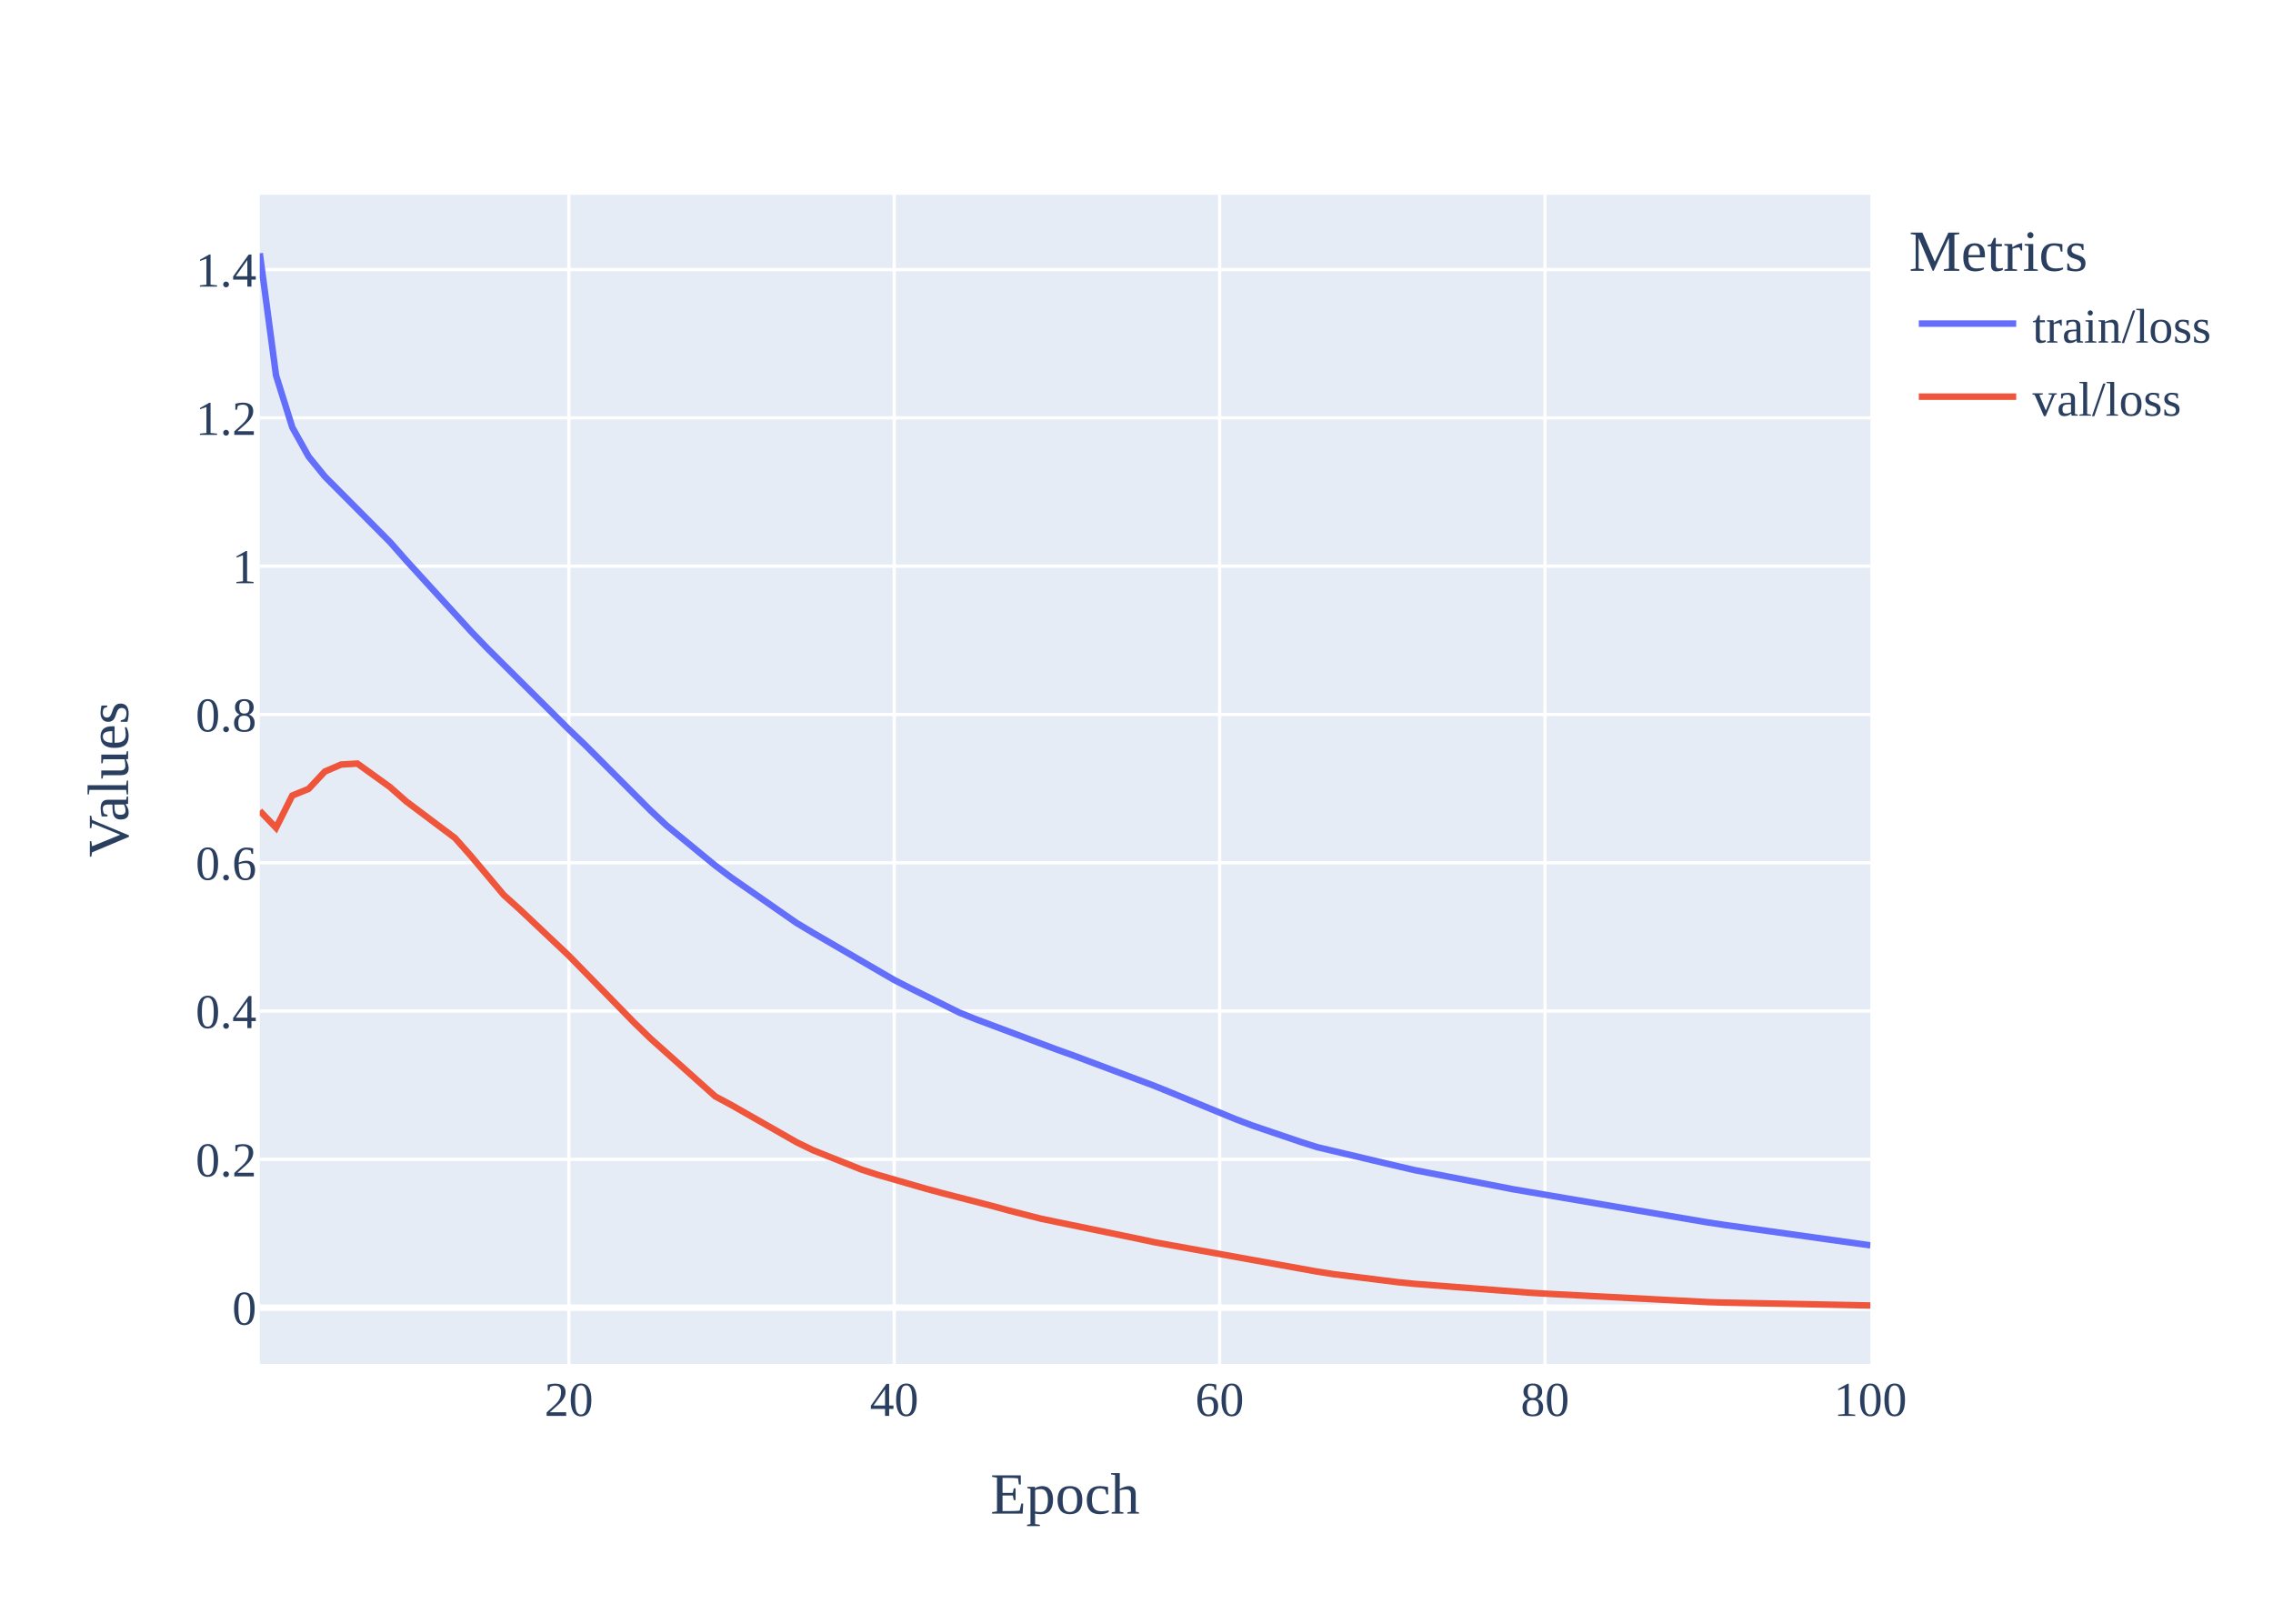
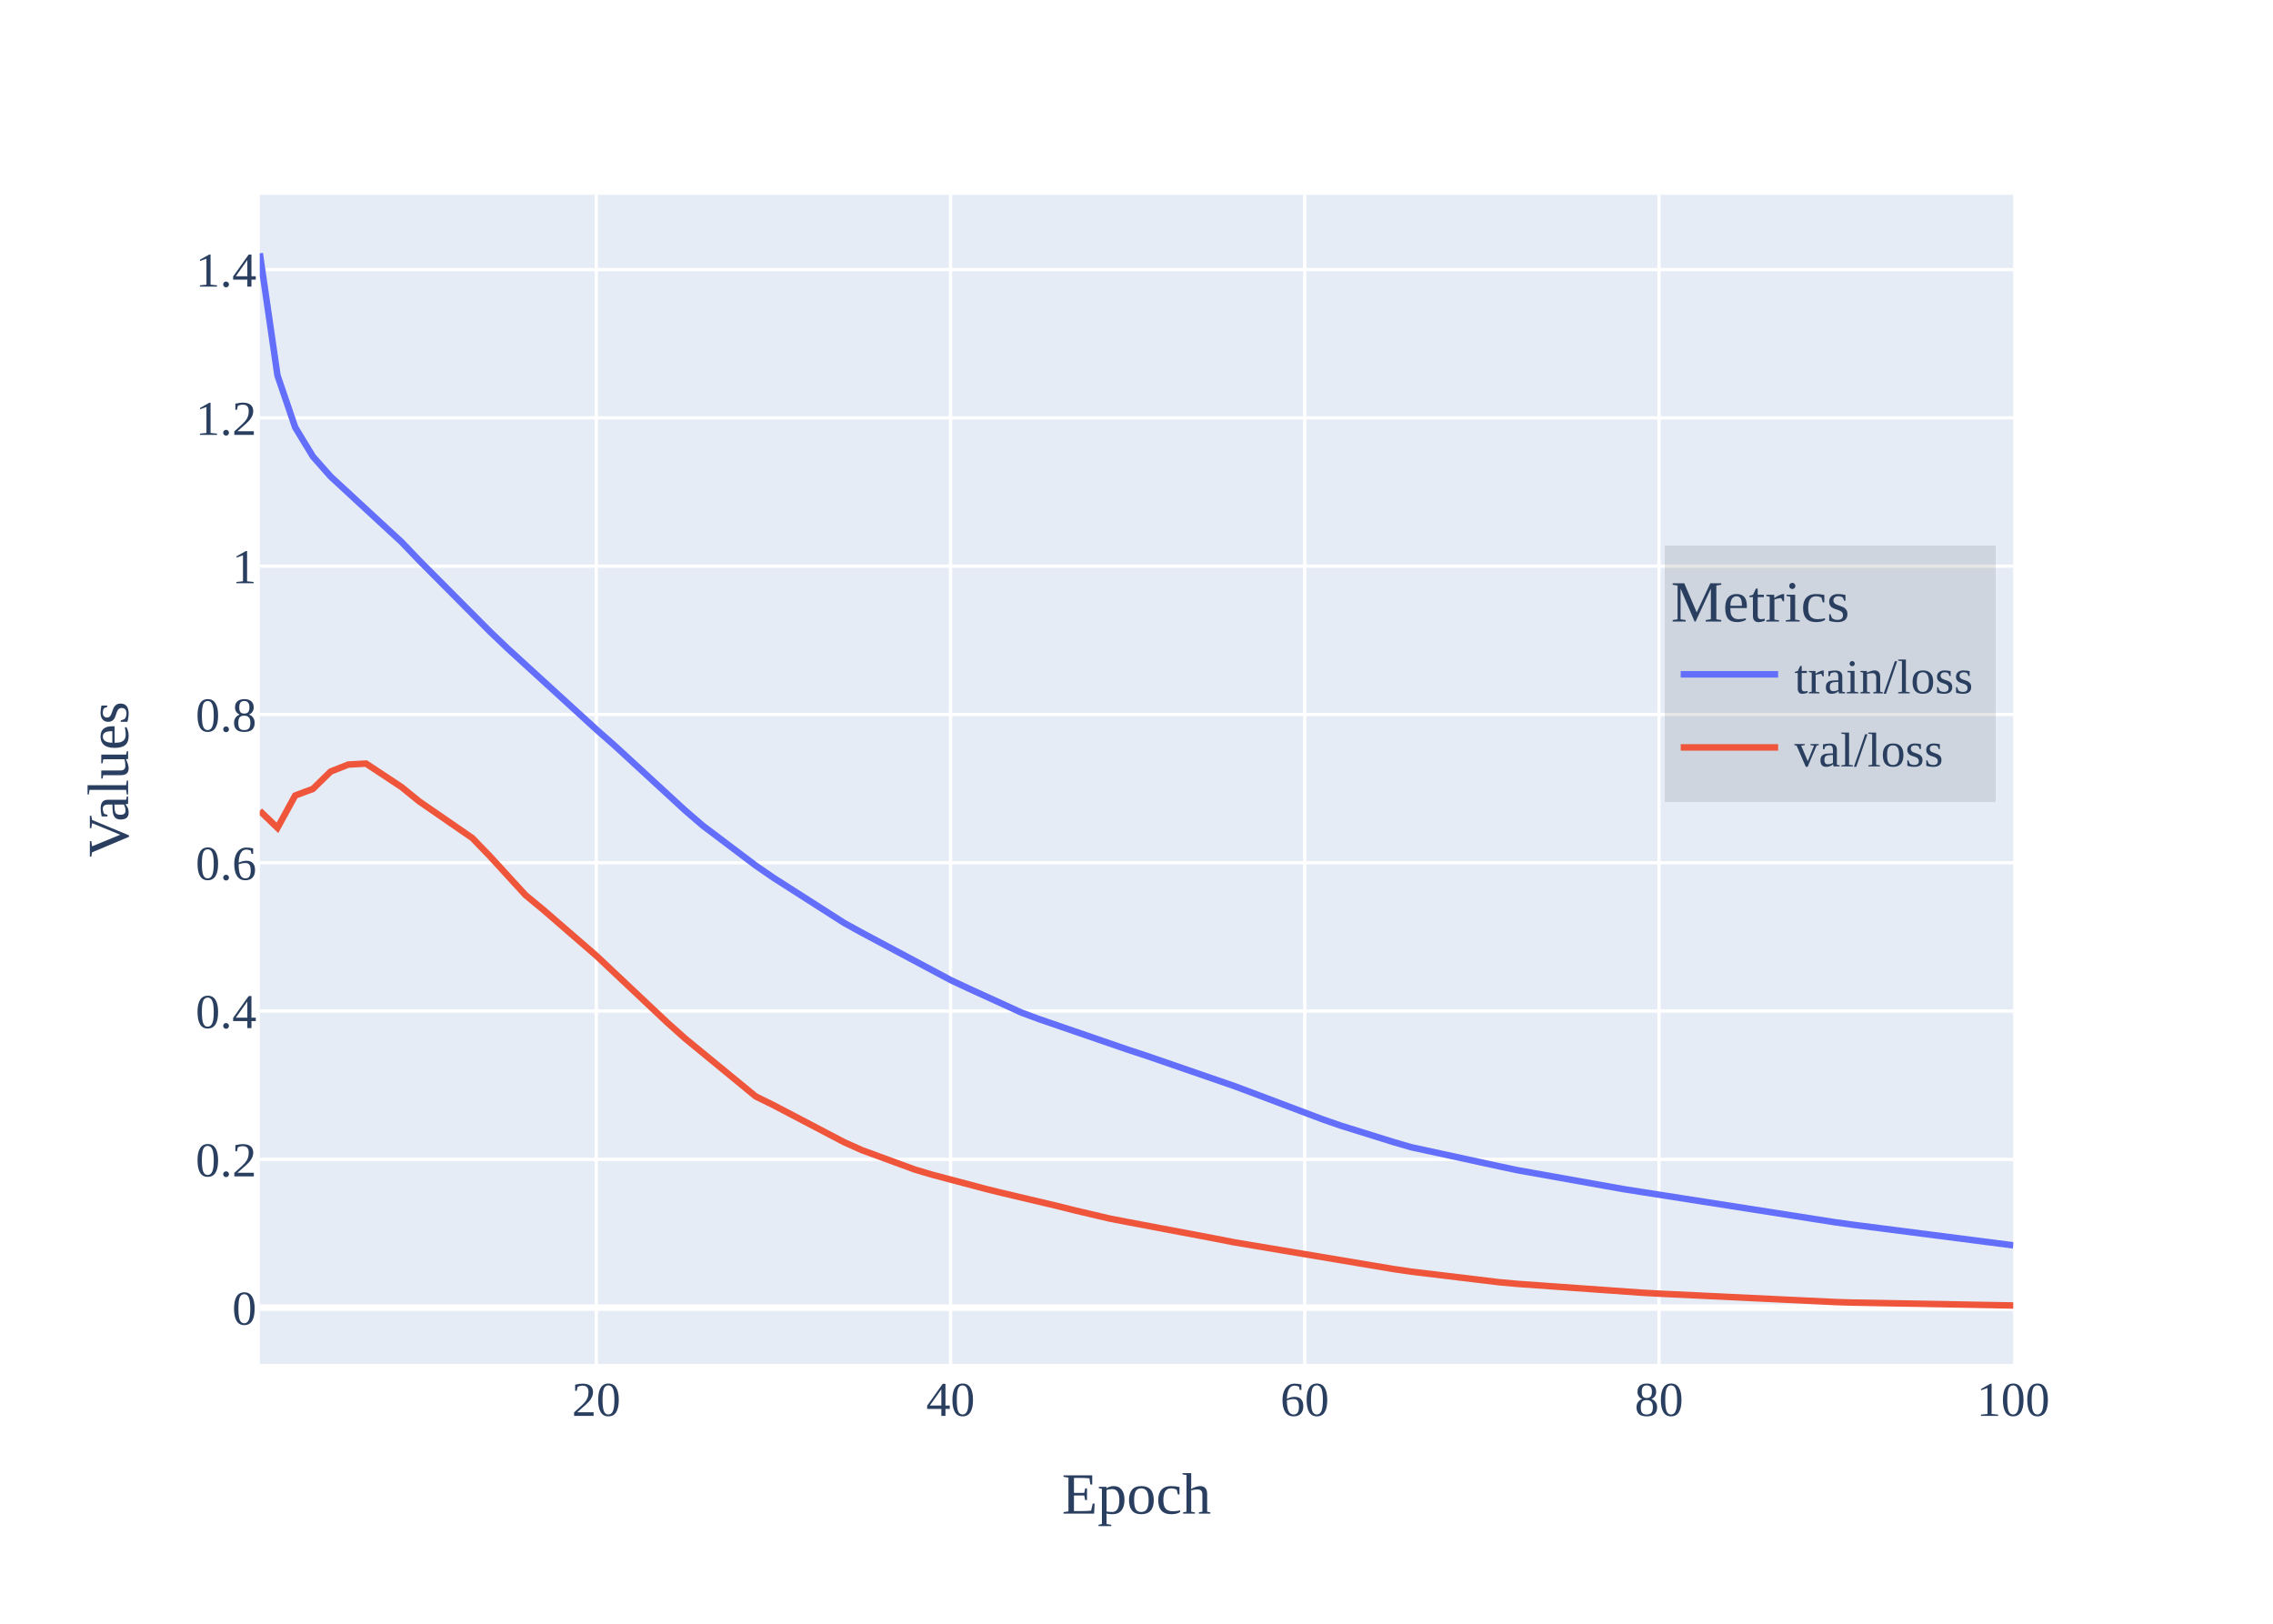
<svg xmlns="http://www.w3.org/2000/svg" class="main-svg" width="700" height="500" style="" viewBox="0 0 700 500">
  <rect x="0" y="0" width="700" height="500" style="fill: rgb(255, 255, 255); fill-opacity: 1;" />
-   <defs id="defs-cd1fbd">
+   <defs id="defs-eef22b">
    <g class="clips">
-       <clipPath id="clipcd1fbdxyplot" class="plotclip">
-         <rect width="496" height="360" />
-       </clipPath>
-       <clipPath class="axesclip" id="clipcd1fbdx">
-         <rect x="80" y="0" width="496" height="500" />
-       </clipPath>
-       <clipPath class="axesclip" id="clipcd1fbdy">
+       <clipPath id="clipeef22bxyplot" class="plotclip">
+         <rect width="540" height="360" />
+       </clipPath>
+       <clipPath class="axesclip" id="clipeef22bx">
+         <rect x="80" y="0" width="540" height="500" />
+       </clipPath>
+       <clipPath class="axesclip" id="clipeef22by">
        <rect x="0" y="60" width="700" height="360" />
      </clipPath>
-       <clipPath class="axesclip" id="clipcd1fbdxy">
-         <rect x="80" y="60" width="496" height="360" />
+       <clipPath class="axesclip" id="clipeef22bxy">
+         <rect x="80" y="60" width="540" height="360" />
      </clipPath>
    </g>
    <g class="gradients" />
    <g class="patterns" />
  </defs>
  <g class="bglayer">
-     <rect class="bg" x="80" y="60" width="496" height="360" style="fill: rgb(229, 236, 246); fill-opacity: 1; stroke-width: 0;" />
+     <rect class="bg" x="80" y="60" width="540" height="360" style="fill: rgb(229, 236, 246); fill-opacity: 1; stroke-width: 0;" />
  </g>
  <g class="layer-below">
    <g class="imagelayer" />
    <g class="shapelayer" />
  </g>
  <g class="cartesianlayer">
    <g class="subplot xy">
      <g class="layer-subplot">
        <g class="shapelayer" />
        <g class="imagelayer" />
      </g>
      <g class="minor-gridlayer">
        <g class="x" />
        <g class="y" />
      </g>
      <g class="gridlayer">
        <g class="x">
-           <path class="xgrid crisp" transform="translate(175.19,0)" d="M0,60v360" style="stroke: rgb(255, 255, 255); stroke-opacity: 1; stroke-width: 1px;" />
-           <path class="xgrid crisp" transform="translate(275.39,0)" d="M0,60v360" style="stroke: rgb(255, 255, 255); stroke-opacity: 1; stroke-width: 1px;" />
-           <path class="xgrid crisp" transform="translate(375.6,0)" d="M0,60v360" style="stroke: rgb(255, 255, 255); stroke-opacity: 1; stroke-width: 1px;" />
-           <path class="xgrid crisp" transform="translate(475.8,0)" d="M0,60v360" style="stroke: rgb(255, 255, 255); stroke-opacity: 1; stroke-width: 1px;" />
+           <path class="xgrid crisp" transform="translate(183.64,0)" d="M0,60v360" style="stroke: rgb(255, 255, 255); stroke-opacity: 1; stroke-width: 1px;" />
+           <path class="xgrid crisp" transform="translate(292.73,0)" d="M0,60v360" style="stroke: rgb(255, 255, 255); stroke-opacity: 1; stroke-width: 1px;" />
+           <path class="xgrid crisp" transform="translate(401.82,0)" d="M0,60v360" style="stroke: rgb(255, 255, 255); stroke-opacity: 1; stroke-width: 1px;" />
+           <path class="xgrid crisp" transform="translate(510.91,0)" d="M0,60v360" style="stroke: rgb(255, 255, 255); stroke-opacity: 1; stroke-width: 1px;" />
        </g>
        <g class="y">
-           <path class="ygrid crisp" transform="translate(0,357)" d="M80,0h496" style="stroke: rgb(255, 255, 255); stroke-opacity: 1; stroke-width: 1px;" />
-           <path class="ygrid crisp" transform="translate(0,311.33)" d="M80,0h496" style="stroke: rgb(255, 255, 255); stroke-opacity: 1; stroke-width: 1px;" />
-           <path class="ygrid crisp" transform="translate(0,265.67)" d="M80,0h496" style="stroke: rgb(255, 255, 255); stroke-opacity: 1; stroke-width: 1px;" />
-           <path class="ygrid crisp" transform="translate(0,220)" d="M80,0h496" style="stroke: rgb(255, 255, 255); stroke-opacity: 1; stroke-width: 1px;" />
-           <path class="ygrid crisp" transform="translate(0,174.34)" d="M80,0h496" style="stroke: rgb(255, 255, 255); stroke-opacity: 1; stroke-width: 1px;" />
-           <path class="ygrid crisp" transform="translate(0,128.67)" d="M80,0h496" style="stroke: rgb(255, 255, 255); stroke-opacity: 1; stroke-width: 1px;" />
-           <path class="ygrid crisp" transform="translate(0,83.01)" d="M80,0h496" style="stroke: rgb(255, 255, 255); stroke-opacity: 1; stroke-width: 1px;" />
+           <path class="ygrid crisp" transform="translate(0,357)" d="M80,0h540" style="stroke: rgb(255, 255, 255); stroke-opacity: 1; stroke-width: 1px;" />
+           <path class="ygrid crisp" transform="translate(0,311.33)" d="M80,0h540" style="stroke: rgb(255, 255, 255); stroke-opacity: 1; stroke-width: 1px;" />
+           <path class="ygrid crisp" transform="translate(0,265.67)" d="M80,0h540" style="stroke: rgb(255, 255, 255); stroke-opacity: 1; stroke-width: 1px;" />
+           <path class="ygrid crisp" transform="translate(0,220)" d="M80,0h540" style="stroke: rgb(255, 255, 255); stroke-opacity: 1; stroke-width: 1px;" />
+           <path class="ygrid crisp" transform="translate(0,174.34)" d="M80,0h540" style="stroke: rgb(255, 255, 255); stroke-opacity: 1; stroke-width: 1px;" />
+           <path class="ygrid crisp" transform="translate(0,128.67)" d="M80,0h540" style="stroke: rgb(255, 255, 255); stroke-opacity: 1; stroke-width: 1px;" />
+           <path class="ygrid crisp" transform="translate(0,83.01)" d="M80,0h540" style="stroke: rgb(255, 255, 255); stroke-opacity: 1; stroke-width: 1px;" />
        </g>
      </g>
      <g class="zerolinelayer">
-         <path class="yzl zl crisp" transform="translate(0,402.66)" d="M80,0h496" style="stroke: rgb(255, 255, 255); stroke-opacity: 1; stroke-width: 2px;" />
+         <path class="yzl zl crisp" transform="translate(0,402.66)" d="M80,0h540" style="stroke: rgb(255, 255, 255); stroke-opacity: 1; stroke-width: 2px;" />
      </g>
      <g class="layer-between">
        <g class="shapelayer" />
        <g class="imagelayer" />
      </g>
      <path class="xlines-below" />
      <path class="ylines-below" />
      <g class="overlines-below" />
      <g class="xaxislayer-below" />
      <g class="yaxislayer-below" />
      <g class="overaxes-below" />
      <g class="overplot">
-         <g class="xy" transform="translate(80,60)" clip-path="url(#clipcd1fbdxyplot)">
+         <g class="xy" transform="translate(80,60)" clip-path="url(#clipeef22bxyplot)">
          <g class="scatterlayer mlayer">
-             <g class="trace scatter trace5aa0f9" style="stroke-miterlimit: 2; opacity: 1;">
+             <g class="trace scatter trace7541eb" style="stroke-miterlimit: 2; opacity: 1;">
              <g class="fills" />
              <g class="errorbars" />
              <g class="lines">
-                 <path class="js-line" d="M0,18L5.01,55.59L10.02,71.6L15.03,80.57L20.04,86.74L40.08,106.88L45.09,112.57L65.13,134.51L70.14,139.71L95.19,164.62L100.2,169.41L120.24,189.48L125.25,194.18L140.28,206.53L145.29,210.28L165.33,224.22L170.34,227.22L195.39,241.77L200.4,244.33L215.43,251.8L220.44,253.82L245.49,263.2L250.51,264.99L275.56,274.39L280.57,276.42L300.61,284.66L305.62,286.56L320.65,291.66L325.66,293.25L350.71,299.17L355.72,300.33L385.78,306.17L390.79,307.03L445.9,316.42L450.91,317.17L496,323.48" style="vector-effect: none; fill: none; stroke: rgb(99, 110, 250); stroke-opacity: 1; stroke-width: 2px; opacity: 1;" />
+                 <path class="js-line" d="M0,18L5.45,55.59L10.91,71.6L16.36,80.57L21.82,86.74L43.64,106.88L49.09,112.57L70.91,134.51L76.36,139.71L103.64,164.62L109.09,169.41L130.91,189.48L136.36,194.18L152.73,206.53L158.18,210.28L180,224.22L185.45,227.22L212.73,241.77L218.18,244.33L234.55,251.8L240,253.82L267.27,263.2L272.73,264.99L300,274.39L305.45,276.42L327.27,284.66L332.73,286.56L349.09,291.66L354.55,293.25L381.82,299.17L387.27,300.33L420,306.17L425.45,307.03L485.45,316.42L490.91,317.17L540,323.48" style="vector-effect: none; fill: none; stroke: rgb(99, 110, 250); stroke-opacity: 1; stroke-width: 2px; opacity: 1;" />
              </g>
              <g class="points" />
              <g class="text" />
            </g>
-             <g class="trace scatter trace426257" style="stroke-miterlimit: 2; opacity: 1;">
+             <g class="trace scatter trace96cdc6" style="stroke-miterlimit: 2; opacity: 1;">
              <g class="fills" />
              <g class="errorbars" />
              <g class="lines">
-                 <path class="js-line" d="M0,189.68L5.01,194.91L10.02,184.96L15.03,182.93L20.04,177.58L25.05,175.43L30.06,175.13L40.08,182.34L45.09,186.77L60.12,198.05L65.13,203.7L75.15,215.61L80.16,220.11L95.19,234.29L100.2,239.42L115.23,254.83L120.24,259.71L140.28,277.62L145.29,280.3L165.33,291.73L170.34,294.17L185.37,300.17L190.38,301.78L205.41,306.12L210.42,307.46L225.45,311.32L230.46,312.69L240.48,315.25L245.49,316.3L270.55,321.46L275.56,322.53L325.66,331.57L330.67,332.35L350.71,334.85L355.72,335.34L390.79,338.05L395.8,338.35L445.9,340.95L450.91,341.11L496,342" style="vector-effect: none; fill: none; stroke: rgb(239, 85, 59); stroke-opacity: 1; stroke-width: 2px; opacity: 1;" />
+                 <path class="js-line" d="M0,189.68L5.45,194.91L10.91,184.96L16.36,182.93L21.82,177.58L27.27,175.43L32.73,175.13L43.64,182.34L49.09,186.77L65.45,198.05L70.91,203.7L81.82,215.61L87.27,220.11L103.64,234.29L109.09,239.42L125.45,254.83L130.91,259.71L152.73,277.62L158.18,280.3L180,291.73L185.45,294.17L201.82,300.17L207.27,301.78L223.64,306.12L229.09,307.46L245.45,311.32L250.91,312.69L261.82,315.25L267.27,316.3L294.55,321.46L300,322.53L349.09,330.77L354.55,331.57L381.82,334.85L387.27,335.34L425.45,338.05L430.91,338.35L485.45,340.95L490.91,341.11L540,342" style="vector-effect: none; fill: none; stroke: rgb(239, 85, 59); stroke-opacity: 1; stroke-width: 2px; opacity: 1;" />
              </g>
              <g class="points" />
              <g class="text" />
            </g>
          </g>
        </g>
      </g>
      <path class="xlines-above crisp" d="M0,0" style="fill: none;" />
      <path class="ylines-above crisp" d="M0,0" style="fill: none;" />
      <g class="overlines-above" />
      <g class="xaxislayer-above">
        <g class="xtick">
-           <text text-anchor="middle" x="0" y="436" transform="translate(175.19,0)" style="font-family: 'Times New Roman'; font-size: 15px; fill: rgb(42, 63, 95); fill-opacity: 1; white-space: pre; opacity: 1;">20</text>
-         </g>
-         <g class="xtick">
-           <text text-anchor="middle" x="0" y="436" style="font-family: 'Times New Roman'; font-size: 15px; fill: rgb(42, 63, 95); fill-opacity: 1; white-space: pre; opacity: 1;" transform="translate(275.39,0)">40</text>
-         </g>
-         <g class="xtick">
-           <text text-anchor="middle" x="0" y="436" style="font-family: 'Times New Roman'; font-size: 15px; fill: rgb(42, 63, 95); fill-opacity: 1; white-space: pre; opacity: 1;" transform="translate(375.6,0)">60</text>
-         </g>
-         <g class="xtick">
-           <text text-anchor="middle" x="0" y="436" style="font-family: 'Times New Roman'; font-size: 15px; fill: rgb(42, 63, 95); fill-opacity: 1; white-space: pre; opacity: 1;" transform="translate(475.8,0)">80</text>
-         </g>
-         <g class="xtick">
-           <text text-anchor="middle" x="0" y="436" style="font-family: 'Times New Roman'; font-size: 15px; fill: rgb(42, 63, 95); fill-opacity: 1; white-space: pre; opacity: 1;" transform="translate(576,0)">100</text>
+           <text text-anchor="middle" x="0" y="436" transform="translate(183.64,0)" style="font-family: 'Times New Roman'; font-size: 15px; fill: rgb(42, 63, 95); fill-opacity: 1; white-space: pre; opacity: 1;">20</text>
+         </g>
+         <g class="xtick">
+           <text text-anchor="middle" x="0" y="436" style="font-family: 'Times New Roman'; font-size: 15px; fill: rgb(42, 63, 95); fill-opacity: 1; white-space: pre; opacity: 1;" transform="translate(292.73,0)">40</text>
+         </g>
+         <g class="xtick">
+           <text text-anchor="middle" x="0" y="436" style="font-family: 'Times New Roman'; font-size: 15px; fill: rgb(42, 63, 95); fill-opacity: 1; white-space: pre; opacity: 1;" transform="translate(401.82,0)">60</text>
+         </g>
+         <g class="xtick">
+           <text text-anchor="middle" x="0" y="436" style="font-family: 'Times New Roman'; font-size: 15px; fill: rgb(42, 63, 95); fill-opacity: 1; white-space: pre; opacity: 1;" transform="translate(510.91,0)">80</text>
+         </g>
+         <g class="xtick">
+           <text text-anchor="middle" x="0" y="436" style="font-family: 'Times New Roman'; font-size: 15px; fill: rgb(42, 63, 95); fill-opacity: 1; white-space: pre; opacity: 1;" transform="translate(620,0)">100</text>
        </g>
      </g>
      <g class="yaxislayer-above">
        <g class="ytick">
          <text text-anchor="end" x="79" y="5.25" transform="translate(0,402.66)" style="font-family: 'Times New Roman'; font-size: 15px; fill: rgb(42, 63, 95); fill-opacity: 1; white-space: pre; opacity: 1;">0</text>
        </g>
        <g class="ytick">
          <text text-anchor="end" x="79" y="5.25" style="font-family: 'Times New Roman'; font-size: 15px; fill: rgb(42, 63, 95); fill-opacity: 1; white-space: pre; opacity: 1;" transform="translate(0,357)">0.2</text>
        </g>
        <g class="ytick">
          <text text-anchor="end" x="79" y="5.25" style="font-family: 'Times New Roman'; font-size: 15px; fill: rgb(42, 63, 95); fill-opacity: 1; white-space: pre; opacity: 1;" transform="translate(0,311.33)">0.4</text>
        </g>
        <g class="ytick">
          <text text-anchor="end" x="79" y="5.25" style="font-family: 'Times New Roman'; font-size: 15px; fill: rgb(42, 63, 95); fill-opacity: 1; white-space: pre; opacity: 1;" transform="translate(0,265.67)">0.6</text>
        </g>
        <g class="ytick">
          <text text-anchor="end" x="79" y="5.25" style="font-family: 'Times New Roman'; font-size: 15px; fill: rgb(42, 63, 95); fill-opacity: 1; white-space: pre; opacity: 1;" transform="translate(0,220)">0.8</text>
        </g>
        <g class="ytick">
          <text text-anchor="end" x="79" y="5.25" style="font-family: 'Times New Roman'; font-size: 15px; fill: rgb(42, 63, 95); fill-opacity: 1; white-space: pre; opacity: 1;" transform="translate(0,174.34)">1</text>
        </g>
        <g class="ytick">
          <text text-anchor="end" x="79" y="5.25" style="font-family: 'Times New Roman'; font-size: 15px; fill: rgb(42, 63, 95); fill-opacity: 1; white-space: pre; opacity: 1;" transform="translate(0,128.67)">1.2</text>
        </g>
        <g class="ytick">
          <text text-anchor="end" x="79" y="5.25" style="font-family: 'Times New Roman'; font-size: 15px; fill: rgb(42, 63, 95); fill-opacity: 1; white-space: pre; opacity: 1;" transform="translate(0,83.01)">1.4</text>
        </g>
      </g>
      <g class="overaxes-above" />
    </g>
  </g>
  <g class="polarlayer" />
  <g class="smithlayer" />
  <g class="ternarylayer" />
  <g class="geolayer" />
  <g class="funnelarealayer" />
  <g class="pielayer" />
  <g class="iciclelayer" />
  <g class="treemaplayer" />
  <g class="sunburstlayer" />
  <g class="glimages" />
-   <defs id="topdefs-cd1fbd">
+   <defs id="topdefs-eef22b">
    <g class="clips" />
-     <clipPath id="legendcd1fbd">
+     <clipPath id="legendeef22b">
      <rect width="102" height="79" x="0" y="0" />
    </clipPath>
  </defs>
  <g class="layer-above">
    <g class="imagelayer" />
    <g class="shapelayer" />
  </g>
  <g class="infolayer">
-     <g class="legend" pointer-events="all" transform="translate(585.92,60)">
-       <rect class="bg" shape-rendering="crispEdges" width="102" height="79" x="0" y="0" style="stroke: rgb(68, 68, 68); stroke-opacity: 1; fill: rgb(255, 255, 255); fill-opacity: 1; stroke-width: 0px;" />
-       <g class="scrollbox" transform="" clip-path="url(#legendcd1fbd)">
+     <g class="legend" pointer-events="all" transform="translate(512.6,168)">
+       <rect class="bg" shape-rendering="crispEdges" width="102" height="79" x="0" y="0" style="stroke: rgb(68, 68, 68); stroke-opacity: 1; fill: rgb(0, 0, 0); fill-opacity: 0.1; stroke-width: 0px;" />
+       <g class="scrollbox" transform="" clip-path="url(#legendeef22b)">
        <text class="legendtitletext" text-anchor="start" x="2" y="23.4" style="font-family: 'Times New Roman'; font-size: 18px; fill: rgb(42, 63, 95); fill-opacity: 1; white-space: pre;">Metrics</text>
        <g class="groups" transform="">
          <g class="traces" transform="translate(0,39.65)" style="opacity: 1;">
            <text class="legendtext" text-anchor="start" x="40" y="5.85" style="font-family: 'Times New Roman'; font-size: 15px; fill: rgb(42, 63, 95); fill-opacity: 1; white-space: pre;">train/loss</text>
            <g class="layers" style="opacity: 1;">
              <g class="legendfill" />
              <g class="legendlines">
                <path class="js-line" d="M5,0h30" style="fill: none; stroke: rgb(99, 110, 250); stroke-opacity: 1; stroke-width: 2px;" />
              </g>
              <g class="legendsymbols">
                <g class="legendpoints" />
              </g>
            </g>
            <rect class="legendtoggle" x="0" y="-11.25" width="96.172" height="22.5" style="fill: rgb(0, 0, 0); fill-opacity: 0;" />
          </g>
        </g>
        <g class="groups" transform="">
          <g class="traces" transform="translate(0,62.15)" style="opacity: 1;">
            <text class="legendtext" text-anchor="start" x="40" y="5.85" style="font-family: 'Times New Roman'; font-size: 15px; fill: rgb(42, 63, 95); fill-opacity: 1; white-space: pre;">val/loss</text>
            <g class="layers" style="opacity: 1;">
              <g class="legendfill" />
              <g class="legendlines">
                <path class="js-line" d="M5,0h30" style="fill: none; stroke: rgb(239, 85, 59); stroke-opacity: 1; stroke-width: 2px;" />
              </g>
              <g class="legendsymbols">
                <g class="legendpoints" />
              </g>
            </g>
            <rect class="legendtoggle" x="0" y="-11.25" width="96.172" height="22.5" style="fill: rgb(0, 0, 0); fill-opacity: 0;" />
          </g>
        </g>
      </g>
      <rect class="scrollbar" rx="20" ry="3" width="0" height="0" x="0" y="0" style="fill: rgb(128, 139, 164); fill-opacity: 1;" />
    </g>
    <g class="g-gtitle" />
    <g class="g-xtitle">
-       <text class="xtitle" x="328" y="466.1" text-anchor="middle" style="opacity: 1; font-family: 'Times New Roman'; font-size: 18px; fill: rgb(42, 63, 95); fill-opacity: 1; white-space: pre;">Epoch</text>
+       <text class="xtitle" x="350" y="466.1" text-anchor="middle" style="opacity: 1; font-family: 'Times New Roman'; font-size: 18px; fill: rgb(42, 63, 95); fill-opacity: 1; white-space: pre;">Epoch</text>
    </g>
    <g class="g-ytitle">
      <text class="ytitle" transform="rotate(-90,39.45,240)" x="39.45" y="240" text-anchor="middle" style="opacity: 1; font-family: 'Times New Roman'; font-size: 18px; fill: rgb(42, 63, 95); fill-opacity: 1; white-space: pre;">Values</text>
    </g>
  </g>
</svg>
